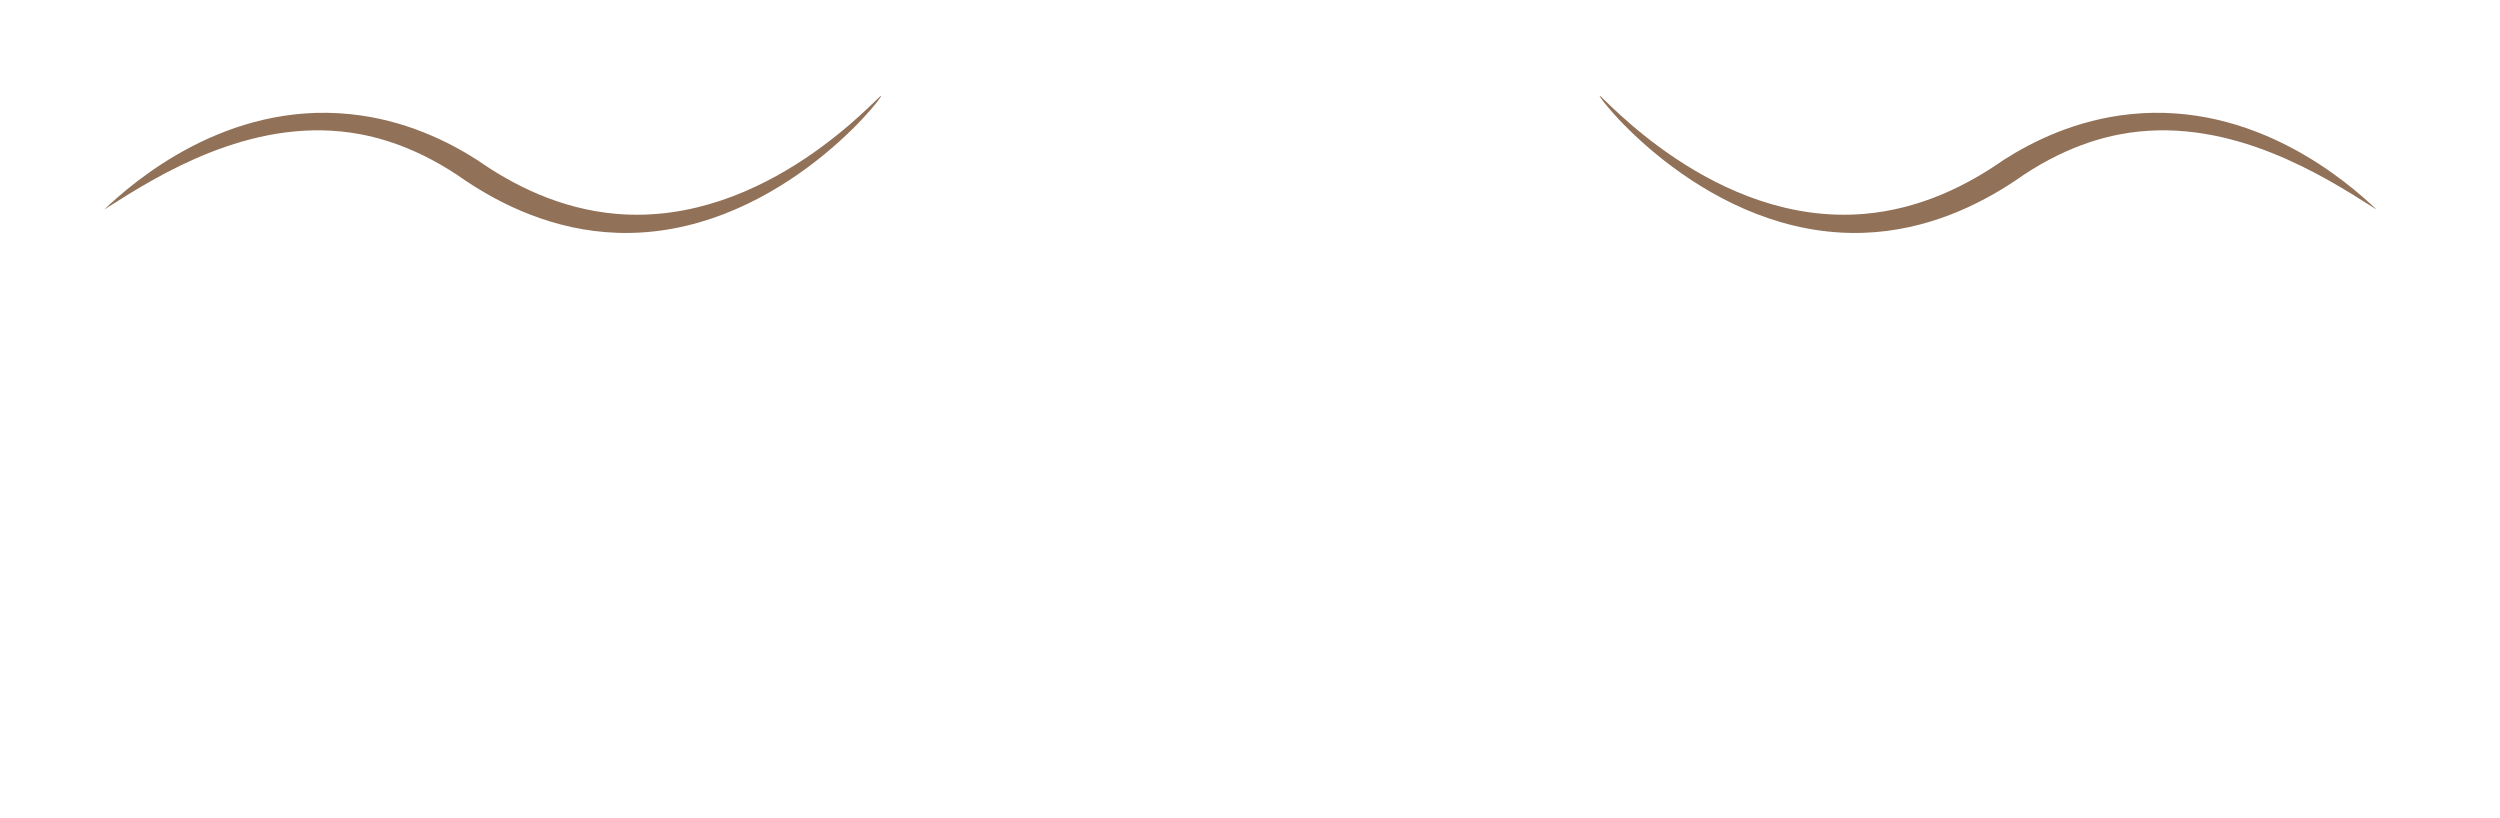
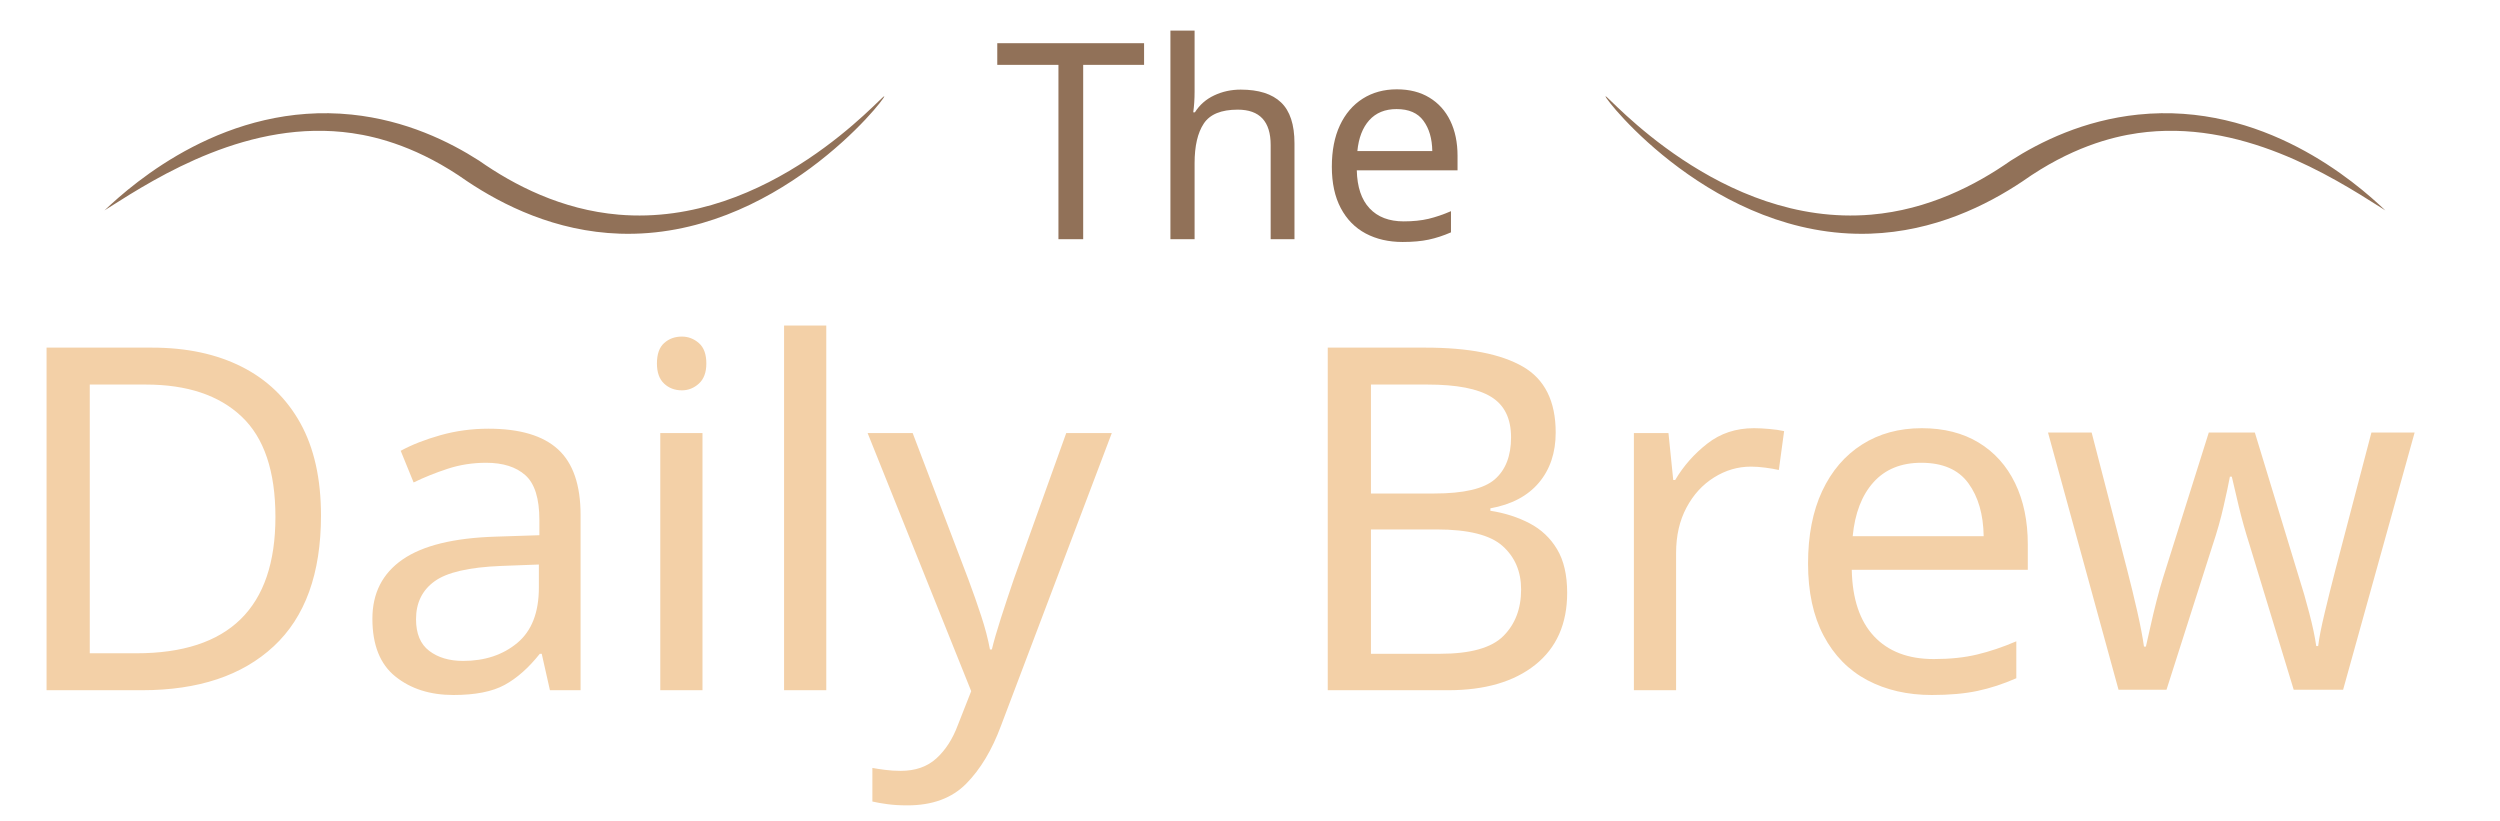
- <svg xmlns="http://www.w3.org/2000/svg" id="Layer_1" viewBox="0 0 549.87 179.86">
+ <svg xmlns="http://www.w3.org/2000/svg" id="Layer_1" viewBox="0 0 547.87 179.86">
  <defs>
-     <style>.cls-1{fill:#917158;}</style>
+     <style>.cls-1,.cls-2{fill:#917158;}.cls-3{fill:#f3d0a7;font-size:105.16px;isolation:isolate;}.cls-3,.cls-2{font-family:Merriweather-Regular, Merriweather;}.cls-2{font-size:60.15px;}</style>
  </defs>
  <path class="cls-1" d="M193.79,21.1c-.25-.57-25.12,28.76-58.21,25.94-12.52-1.07-22.9-6.45-30.6-11.84-6.48-4.15-16.02-8.86-27.92-10.09-27.33-2.81-47.62,14.77-54.16,21,.04-.02,.39-.25,1.02-.65,10.69-6.79,30.83-19.51,53.26-16.28,5.74,.83,14.74,3.15,25.21,10.55,7.81,5.22,19.32,11.01,33.43,11.48,34.05,1.13,58.22-29.54,57.97-30.1h0Z" />
  <path class="cls-1" d="M351.85,21.1c.25-.57,25.12,28.76,58.21,25.94,12.52-1.07,22.9-6.45,30.6-11.84,6.48-4.15,16.02-8.86,27.92-10.09,27.33-2.81,47.62,14.77,54.16,21-.04-.02-.39-.25-1.02-.65-10.69-6.79-30.83-19.51-53.26-16.28-5.74,.83-14.74,3.15-25.21,10.55-7.81,5.22-19.32,11.01-33.43,11.48-34.05,1.13-58.22-29.54-57.97-30.1h0Z" />
+   <text class="cls-2" transform="translate(217.94 52.42)">
+     <tspan x="0" y="0">The</tspan>
+   </text>
+   <text class="cls-3" transform="translate(0 151.26)">
+     <tspan x="0" y="0">Daily</tspan>
+   </text>
+   <text class="cls-3" transform="translate(280.77 151.26)">
+     <tspan x="0" y="0">Brew</tspan>
+   </text>
</svg>
